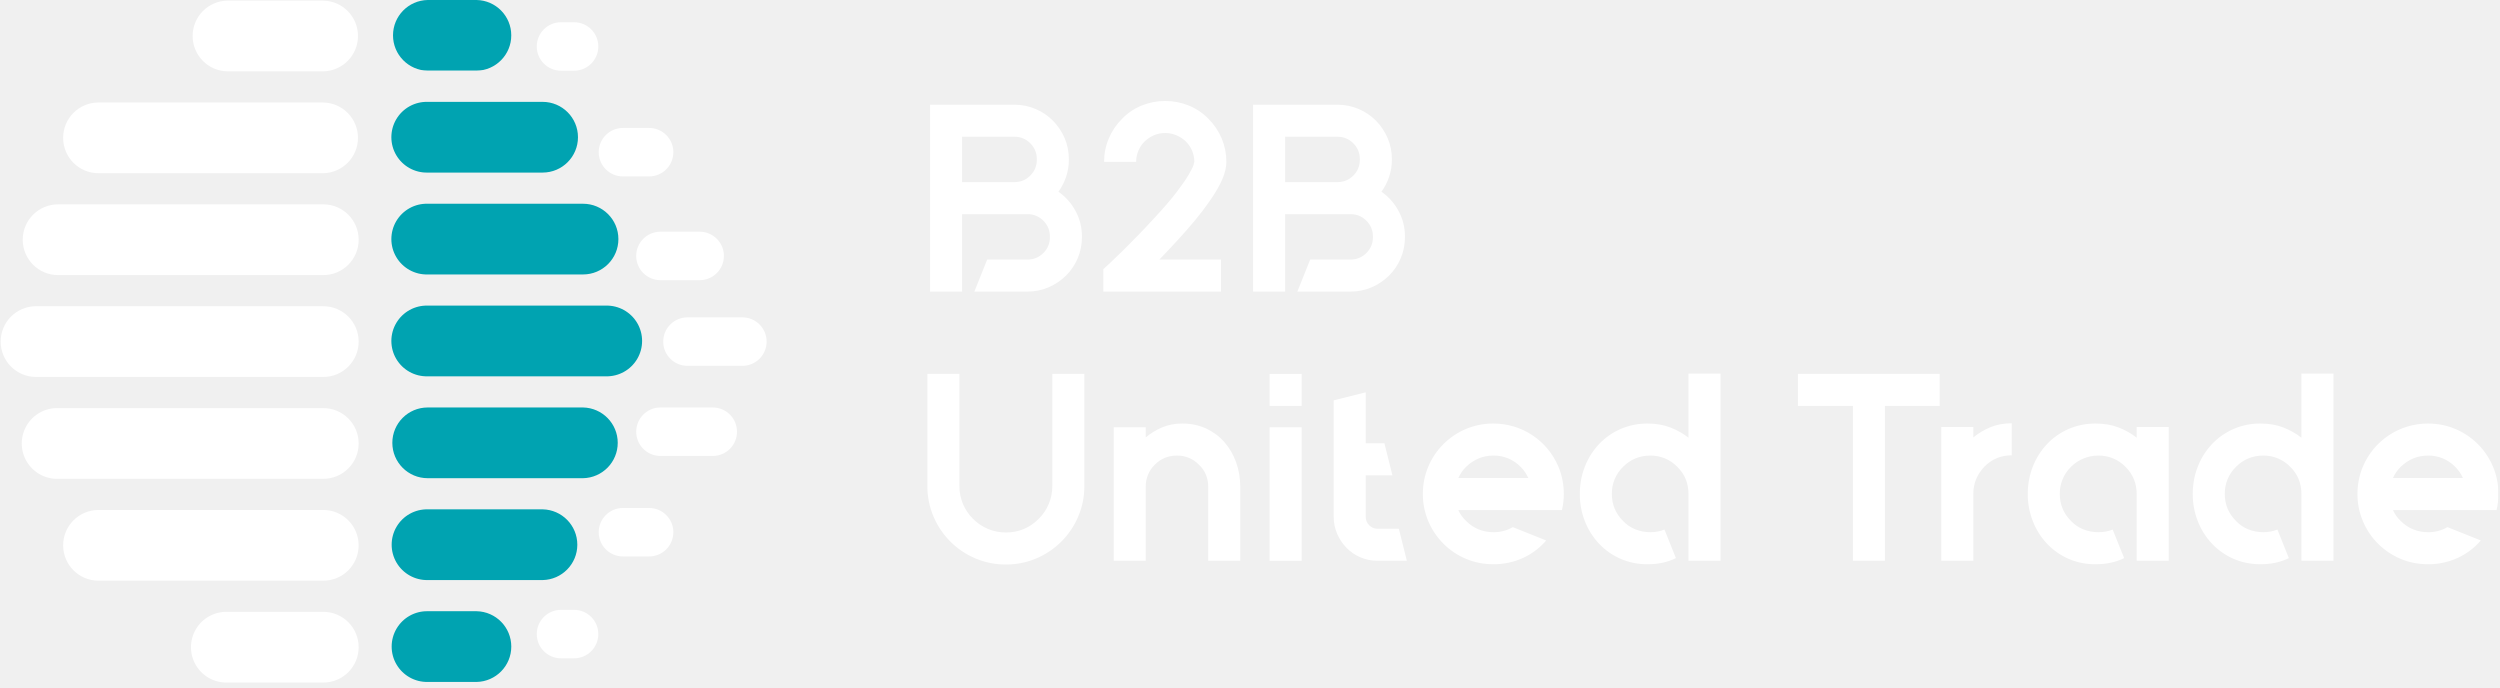
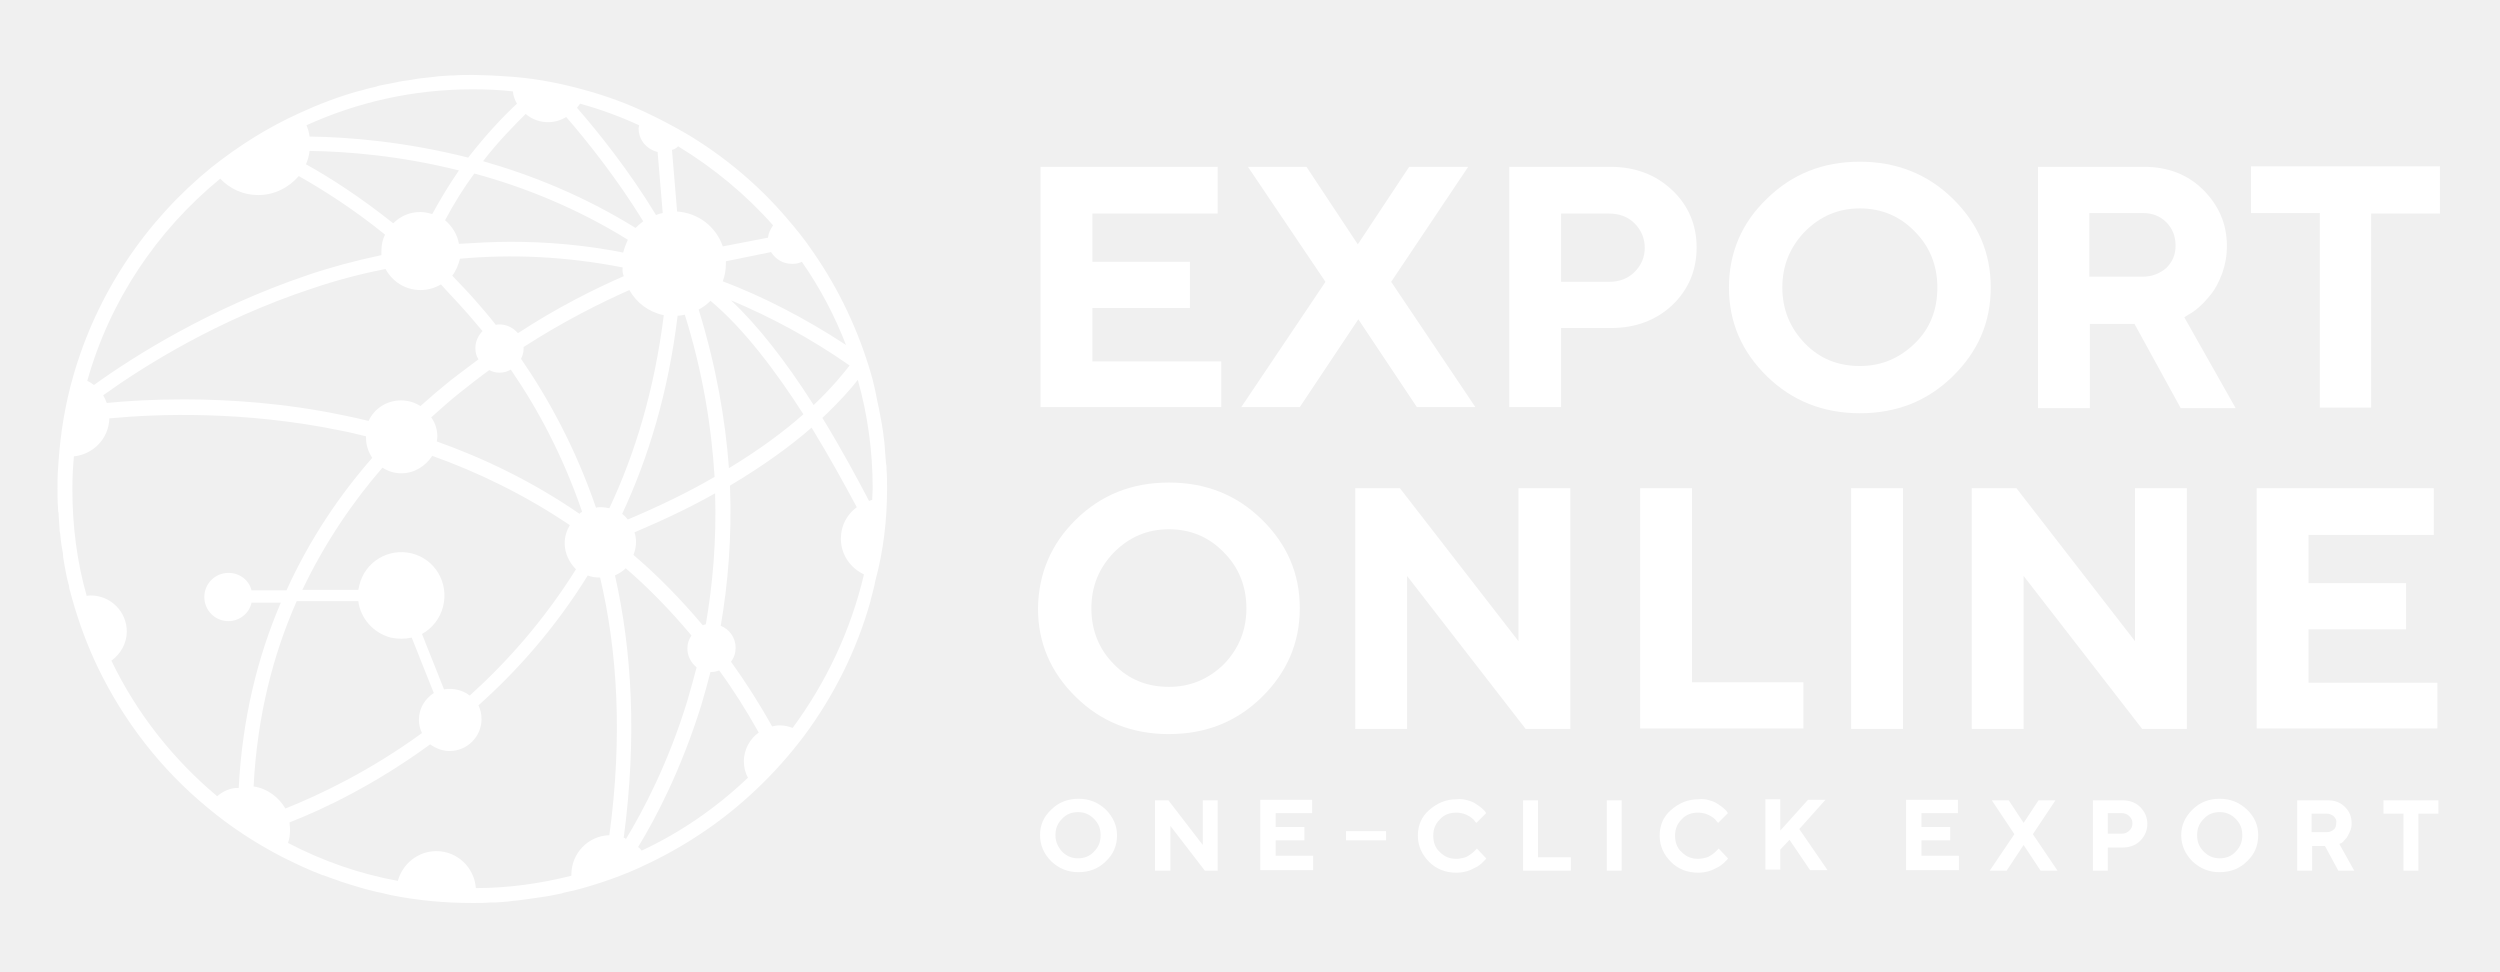
- <svg xmlns="http://www.w3.org/2000/svg" xmlns:xlink="http://www.w3.org/1999/xlink" width="189" height="52">
-   <defs>
-     <path id="a" d="M.66.398h9.043v5.347H.66V.398z" />
-     <path id="c" d="M0 52.602h188.88V1H0z" />
-   </defs>
-   <g transform="translate(0 -1)" fill="none" fill-rule="evenodd">
-     <g transform="translate(29 .602)">
-       <mask id="b" fill="#fff">
-         <use xlink:href="#a" />
-       </mask>
-       <path d="M3.334 5.745H7.03a2.674 2.674 0 0 0 0-5.347H3.334a2.674 2.674 0 0 0 0 5.347" fill="#00A3B1" mask="url(#b)" />
+ <svg xmlns="http://www.w3.org/2000/svg" version="1.1" id="Слой_1" x="0px" y="0px" viewBox="0 0 487 189.2" style="enable-background:new 0 0 487 189.2;" xml:space="preserve">
+   <style type="text/css">
+ 	.st0{fill:#FFFFFF;}
+ </style>
+   <g>
+     <g>
+       <path class="st0" d="M237.9,70.3v9h-35.2V32.5h34.5v9.1h-24.4v9.4h19v9h-19v10.4H237.9z" />
+       <path class="st0" d="M253.2,79.3h-11.4l16.4-24.4l-15.1-22.4h11.4l10,15.1l10-15.1H286L271,54.9l16.4,24.4H276l-11.4-17.1    L253.2,79.3z" />
+       <path class="st0" d="M313.7,32.5c4.8,0,8.8,1.5,12,4.5s4.8,6.8,4.8,11.2c0,4.5-1.6,8.2-4.7,11.2c-3.2,3-7.2,4.5-12,4.5h-9.7v15.4    H294V32.5H313.7z M304.1,41.5v13.4h9.3c2,0,3.7-0.6,5-1.9c1.3-1.3,2-2.9,2-4.7c0-1.9-0.7-3.5-2-4.8c-1.3-1.3-3-1.9-5-1.9H304.1z" />
+       <path class="st0" d="M344.2,38.7c4.9-4.8,10.9-7.2,18.1-7.2c7.1,0,13.2,2.4,18.1,7.2s7.4,10.5,7.4,17.3s-2.5,12.5-7.4,17.3    c-4.9,4.8-10.9,7.2-18.1,7.2c-7.1,0-13.2-2.4-18.1-7.2c-4.9-4.8-7.4-10.5-7.4-17.3S339.3,43.4,344.2,38.7z M351.6,66.9    c2.9,3,6.5,4.4,10.7,4.4c4.2,0,7.7-1.5,10.7-4.4s4.4-6.6,4.4-10.9s-1.5-8-4.4-10.9c-2.9-3-6.5-4.5-10.7-4.5    c-4.2,0-7.7,1.5-10.7,4.5c-2.9,3-4.4,6.6-4.4,10.9S348.7,63.9,351.6,66.9z" />
+       <path class="st0" d="M397,32.5h20.7c4.6,0,8.5,1.5,11.5,4.5s4.6,6.6,4.6,10.9c0,1.9-0.3,3.6-0.9,5.3c-0.6,1.6-1.3,3-2.1,4    c-0.8,1-1.6,1.9-2.4,2.6c-0.8,0.7-1.5,1.2-2.1,1.5l-0.8,0.5l10,17.7h-10.7l-9-16.4h-8.7v16.4H397V32.5z M422,43.3    c-1.2-1.2-2.7-1.8-4.6-1.8h-10.4v12.4h10.4c1.8,0,3.3-0.6,4.6-1.7c1.2-1.2,1.8-2.6,1.8-4.3C423.8,46,423.2,44.5,422,43.3z" />
+       <path class="st0" d="M475.3,32.5v9.1h-13.4v37.8h-10V41.5h-13.4v-9.1H475.3z" />
    </g>
-     <path d="M32.334 14.047h8.688a2.673 2.673 0 1 0 0-5.346h-8.688a2.674 2.674 0 1 0 0 5.346m0 7.702h11.744a2.673 2.673 0 1 0 0-5.346H32.334a2.674 2.674 0 1 0 0 5.346m13.462 2.355H32.334a2.674 2.674 0 1 0 0 5.346h13.462a2.674 2.674 0 1 0 0-5.346m-1.718 7.701H32.334a2.673 2.673 0 1 0 0 5.347h11.744a2.674 2.674 0 0 0 0-5.347m-3.055 7.701h-8.688a2.674 2.674 0 1 0 0 5.347h8.688a2.674 2.674 0 0 0 0-5.347m-4.993 7.702h-3.695a2.674 2.674 0 1 0 0 5.347h3.696a2.674 2.674 0 0 0 0-5.347" fill="#00A3B1" />
-     <path d="M17.185 6.394h7.256a2.674 2.674 0 0 0 0-5.347h-7.256a2.674 2.674 0 0 0 0 5.347m-9.738 7.701H24.44a2.674 2.674 0 0 0 0-5.347H7.447a2.673 2.673 0 0 0 0 5.347m-3.055 7.702h20.049a2.674 2.674 0 0 0 0-5.348H4.392a2.674 2.674 0 0 0 0 5.348m-1.719 7.701h21.768a2.672 2.672 0 0 0 0-5.347H2.673a2.674 2.674 0 0 0 0 5.347m1.719 7.701h20.049a2.673 2.673 0 0 0 0-5.346H4.392a2.674 2.674 0 1 0 0 5.346M7.447 44.9H24.44a2.673 2.673 0 1 0 0-5.346H7.447a2.673 2.673 0 1 0 0 5.346m9.738 7.701h7.256a2.673 2.673 0 0 0 0-5.346h-7.256a2.674 2.674 0 1 0 0 5.346M43.4 2.681h-.988a1.832 1.832 0 1 0 0 3.665h.988a1.832 1.832 0 1 0 0-3.665m5.673 7.992h-1.978a1.832 1.832 0 0 0 0 3.665h1.978a1.832 1.832 0 1 0 0-3.665m3.822 7.843h-2.966a1.832 1.832 0 1 0 0 3.665h2.966a1.832 1.832 0 1 0 0-3.665m3.229 6.476h-4.152a1.832 1.832 0 1 0 0 3.665h4.152a1.832 1.832 0 1 0 0-3.665m-2.24 6.813H49.93a1.832 1.832 0 1 0 0 3.665h3.955a1.832 1.832 0 1 0 0-3.665m-4.812 7.598h-1.978a1.832 1.832 0 0 0 0 3.665h1.978a1.832 1.832 0 1 0 0-3.665M43.4 47.104h-.988a1.832 1.832 0 1 0 0 3.665h.988a1.832 1.832 0 1 0 0-3.665m34.984-34.071c0-.471-.165-.871-.494-1.2a1.636 1.636 0 0 0-1.2-.495h-3.956v3.43h3.955c.47 0 .871-.164 1.201-.494.33-.33.494-.73.494-1.2v-.041zm1.635 2.462c.538.377.97.86 1.292 1.454.322.592.484 1.237.484 1.938v.04c0 .564-.108 1.099-.323 1.604a4.063 4.063 0 0 1-.888 1.312c-.377.37-.814.663-1.312.878a3.974 3.974 0 0 1-1.594.323h-4.017l.97-2.422h3.047c.471 0 .871-.165 1.2-.494.33-.33.495-.731.495-1.201v-.04c0-.472-.165-.872-.495-1.202a1.63 1.63 0 0 0-1.2-.494h-4.944v5.853h-2.422V8.916h6.377c.565 0 1.1.108 1.604.323.505.215.943.512 1.312.888a4.3 4.3 0 0 1 .88 1.31c.213.499.321 1.032.321 1.596v.04c0 .458-.07.892-.212 1.302a4.31 4.31 0 0 1-.575 1.12zm8.961 3.714c-.23.256-.454.498-.676.727-.222.229-.441.458-.656.686h4.662v2.422h-8.9v-1.695l.464-.424 1.049-1.01c.31-.31.66-.662 1.05-1.06.39-.396.793-.823 1.21-1.281.768-.82 1.36-1.507 1.776-2.058.417-.552.724-.995.919-1.332.195-.336.313-.576.353-.716.04-.142.06-.22.06-.233a2.165 2.165 0 0 0-.645-1.544 2.286 2.286 0 0 0-.707-.463 2.136 2.136 0 0 0-.848-.172c-.308 0-.594.057-.857.172a2.333 2.333 0 0 0-.696.463c-.202.196-.36.427-.474.697a2.131 2.131 0 0 0-.172.847H83.47c0-.62.117-1.208.354-1.766a4.608 4.608 0 0 1 .999-1.483 4.32 4.32 0 0 1 1.493-1.01 4.682 4.682 0 0 1 1.775-.342c.619 0 1.212.114 1.777.343a4.336 4.336 0 0 1 1.494 1.009c.43.43.763.925.999 1.483.234.558.352 1.147.352 1.766 0 .404-.104.848-.312 1.332-.21.485-.535 1.043-.98 1.675-.604.875-1.42 1.864-2.441 2.967m13.824-6.176c0-.471-.165-.871-.494-1.2-.33-.33-.73-.495-1.2-.495h-3.956v3.43h3.955c.471 0 .871-.164 1.201-.494.33-.33.494-.73.494-1.2v-.041zm1.635 2.462c.538.377.97.86 1.292 1.454.323.592.484 1.237.484 1.938v.04c0 .564-.108 1.099-.323 1.604a4.047 4.047 0 0 1-.888 1.312 4.28 4.28 0 0 1-1.31.878 3.982 3.982 0 0 1-1.596.323h-4.017l.97-2.422h3.047c.471 0 .871-.165 1.201-.494a1.64 1.64 0 0 0 .494-1.201v-.04c0-.472-.165-.872-.494-1.202-.33-.33-.73-.494-1.2-.494h-4.945v5.853h-2.422V8.916h6.377c.565 0 1.1.108 1.604.323.505.215.943.512 1.313.888.37.377.662.814.878 1.31a4.01 4.01 0 0 1 .322 1.596v.04c0 .458-.07.892-.212 1.302a4.28 4.28 0 0 1-.575 1.12zM81.977 29.266v8.477c0 .821-.155 1.591-.465 2.31a5.964 5.964 0 0 1-1.271 1.888 5.971 5.971 0 0 1-1.887 1.271 5.78 5.78 0 0 1-2.311.464 5.796 5.796 0 0 1-2.311-.464 5.971 5.971 0 0 1-1.887-1.27 5.964 5.964 0 0 1-1.271-1.889 5.77 5.77 0 0 1-.464-2.31v-8.477h2.422v8.477a3.452 3.452 0 0 0 1.029 2.482 3.463 3.463 0 0 0 2.482 1.03c.969 0 1.796-.343 2.483-1.03a3.464 3.464 0 0 0 1.029-2.482v-8.477h2.422zm7.406 3.754c.66 0 1.258.125 1.797.373.537.25 1 .593 1.382 1.03.384.437.68.946.887 1.524.21.578.314 1.197.314 1.856v5.591h-2.422v-5.59c0-.674-.235-1.232-.706-1.676a2.255 2.255 0 0 0-1.655-.686c-.659 0-1.218.228-1.675.686a2.277 2.277 0 0 0-.687 1.675v5.591h-2.422V33.302h2.422v.768c.364-.31.774-.562 1.232-.757a3.873 3.873 0 0 1 1.533-.293" fill="#FFF" />
-     <mask id="d" fill="#fff">
-       <use xlink:href="#c" />
-     </mask>
-     <path d="M95.983 43.395h2.422V33.303h-2.422v10.092zm0-11.706h2.422v-2.422h-2.422v2.422zm10.374 11.705h-2.221a3.263 3.263 0 0 1-2.341-.979 3.498 3.498 0 0 1-.706-1.06 3.208 3.208 0 0 1-.262-1.29v-8.8l2.422-.606v3.854h1.413l.605 2.422h-2.018v3.13c0 .255.087.47.262.644a.853.853 0 0 0 .625.263h1.616l.605 2.422zm6.539-7.952c-.781 0-1.467.282-2.06.848a2.768 2.768 0 0 0-.585.847h5.289a2.782 2.782 0 0 0-.585-.847 2.802 2.802 0 0 0-2.06-.848zm2.644 4.117h-5.29c.136.31.332.585.587.827.283.284.599.495.949.636.349.142.719.212 1.11.212a2.83 2.83 0 0 0 1.473-.383l2.522 1.009a5.073 5.073 0 0 1-1.755 1.322 5.29 5.29 0 0 1-2.24.474c-.74 0-1.434-.138-2.08-.413a5.324 5.324 0 0 1-2.835-2.836 5.201 5.201 0 0 1-.413-2.059c0-.74.138-1.432.413-2.079a5.335 5.335 0 0 1 2.836-2.835 5.25 5.25 0 0 1 2.079-.414 5.31 5.31 0 0 1 4.914 3.249c.275.647.413 1.339.413 2.079 0 .431-.047.834-.14 1.211h-2.543zm14.53-10.313v14.148h-2.421v-5.045c0-.821-.283-1.507-.848-2.06a2.78 2.78 0 0 0-2.04-.847c-.805 0-1.492.283-2.057.848a2.803 2.803 0 0 0-.848 2.059c0 .793.283 1.473.848 2.038.269.283.582.495.938.635a3 3 0 0 0 1.12.212c.39 0 .747-.066 1.07-.201l.868 2.159c-.618.31-1.331.464-2.14.464a4.957 4.957 0 0 1-3.674-1.554 5.268 5.268 0 0 1-1.068-1.695 5.53 5.53 0 0 1-.383-2.058c0-.741.127-1.433.383-2.08a5.278 5.278 0 0 1 1.069-1.695c.458-.484 1-.864 1.625-1.14a5.039 5.039 0 0 1 2.049-.414c.646 0 1.224.1 1.736.303.51.202.96.458 1.352.767v-4.844h2.422zm16.57 2.442h-4.138v11.706h-2.422V31.688h-4.157v-2.422h10.717zm3.824 1.614c.478-.2 1.02-.303 1.625-.303v2.422c-.808 0-1.494.283-2.059.848-.565.593-.847 1.28-.847 2.058v5.067h-2.422V33.282h2.422v.788c.376-.31.803-.566 1.281-.768m13.492-.019v10.11h-2.422v-5.045c0-.807-.282-1.493-.849-2.058a2.797 2.797 0 0 0-2.058-.848c-.39 0-.764.074-1.12.223a2.86 2.86 0 0 0-.939.625 2.805 2.805 0 0 0-.847 2.058c0 .794.284 1.474.847 2.039.27.283.582.495.94.635.355.142.73.212 1.12.212.404 0 .767-.066 1.09-.201l.868 2.159c-.62.31-1.34.464-2.16.464a4.957 4.957 0 0 1-3.674-1.554 5.25 5.25 0 0 1-1.068-1.695 5.532 5.532 0 0 1-.385-2.06c0-.74.129-1.431.385-2.078a5.261 5.261 0 0 1 1.069-1.695c.458-.484 1-.864 1.625-1.14a5.035 5.035 0 0 1 2.049-.414c.659 0 1.244.1 1.756.303.51.202.96.458 1.35.767v-.807h2.423zm12.453-4.037v14.148h-2.422v-5.045c0-.821-.283-1.507-.848-2.06a2.78 2.78 0 0 0-2.04-.847c-.805 0-1.492.283-2.057.848a2.803 2.803 0 0 0-.848 2.059c0 .793.283 1.473.848 2.038.269.283.582.495.938.635a3 3 0 0 0 1.12.212c.39 0 .747-.066 1.07-.201l.868 2.159c-.618.31-1.332.464-2.14.464-.74 0-1.422-.138-2.048-.413a4.946 4.946 0 0 1-1.625-1.141 5.25 5.25 0 0 1-1.07-1.695 5.53 5.53 0 0 1-.383-2.058c0-.741.128-1.433.384-2.08a5.261 5.261 0 0 1 1.069-1.695 4.973 4.973 0 0 1 3.674-1.554c.646 0 1.224.1 1.736.303.51.202.96.458 1.352.767v-4.844h2.422zm7.143 6.196c-.78 0-1.466.282-2.059.848a2.764 2.764 0 0 0-.585.847h5.29a2.768 2.768 0 0 0-.587-.847 2.8 2.8 0 0 0-2.059-.848zm2.645 4.117h-5.289c.134.31.331.585.585.827.284.284.6.495.95.636.35.142.72.212 1.11.212a2.83 2.83 0 0 0 1.473-.383l2.522 1.009a5.077 5.077 0 0 1-1.756 1.322 5.283 5.283 0 0 1-2.24.474c-.74 0-1.433-.138-2.078-.413a5.313 5.313 0 0 1-2.836-2.836 5.202 5.202 0 0 1-.414-2.059c0-.74.14-1.432.414-2.079a5.318 5.318 0 0 1 4.914-3.249c.74 0 1.434.139 2.08.414a5.321 5.321 0 0 1 2.835 2.835c.275.647.413 1.339.413 2.079 0 .431-.047.834-.14 1.211h-2.543z" fill="#FFF" mask="url(#d)" />
+     <g>
+       <g>
+         <path class="st0" d="M204.8,157.7c1.4-1.4,3.2-2.1,5.3-2.1c2.1,0,3.8,0.7,5.3,2.1c1.4,1.4,2.2,3.1,2.2,5c0,2-0.7,3.7-2.2,5.1     c-1.4,1.4-3.2,2.1-5.3,2.1c-2.1,0-3.8-0.7-5.3-2.1c-1.4-1.4-2.2-3.1-2.2-5.1C202.6,160.7,203.3,159.1,204.8,157.7z M206.9,165.9     c0.9,0.9,1.9,1.3,3.1,1.3c1.2,0,2.3-0.4,3.1-1.3c0.9-0.9,1.3-1.9,1.3-3.2s-0.4-2.3-1.3-3.2c-0.9-0.9-1.9-1.3-3.1-1.3     c-1.2,0-2.3,0.4-3.1,1.3c-0.9,0.9-1.3,1.9-1.3,3.2S206.1,165,206.9,165.9z" />
+         <path class="st0" d="M237.2,155.9v13.7h-2.5l-6.7-8.7v8.7H225v-13.7h2.6l6.7,8.7v-8.7H237.2z" />
+         <path class="st0" d="M255.8,166.9v2.6h-10.3v-13.7h10.1v2.6h-7.1v2.7h5.6v2.6h-5.6v3H255.8z" />
+         <path class="st0" d="M270,163.7h-7.8v-1.8h7.8V163.7z" />
+         <path class="st0" d="M285.9,155.9c0.7,0.2,1.2,0.4,1.6,0.7c0.4,0.3,0.8,0.5,1.1,0.8c0.3,0.3,0.6,0.5,0.7,0.7l0.2,0.3l-1.9,1.9     c0,0-0.1-0.1-0.2-0.2s-0.2-0.3-0.4-0.5c-0.2-0.2-0.5-0.4-0.8-0.6c-0.3-0.2-0.6-0.3-1.1-0.5c-0.4-0.1-0.9-0.2-1.4-0.2     c-1.3,0-2.4,0.4-3.2,1.3c-0.9,0.9-1.3,1.9-1.3,3.2c0,1.3,0.4,2.4,1.3,3.2c0.9,0.9,1.9,1.3,3.2,1.3c0.5,0,1-0.1,1.4-0.2     c0.5-0.1,0.8-0.3,1.1-0.5c0.3-0.2,0.6-0.4,0.8-0.6c0.2-0.2,0.4-0.4,0.5-0.5l0.2-0.2l1.8,1.9c0,0.1-0.1,0.2-0.2,0.3     c-0.1,0.1-0.3,0.3-0.7,0.7c-0.4,0.3-0.7,0.6-1.2,0.8c-0.4,0.2-0.9,0.5-1.6,0.7c-0.7,0.2-1.4,0.3-2.1,0.3c-2.1,0-3.9-0.7-5.3-2.1     c-1.4-1.4-2.2-3.1-2.2-5.1c0-2,0.7-3.7,2.2-5s3.2-2.1,5.3-2.1C284.5,155.6,285.2,155.7,285.9,155.9z" />
+         <path class="st0" d="M296.7,169.6v-13.7h2.9v11.1h6.4v2.6H296.7z" />
+         <path class="st0" d="M313,155.9h2.9v13.7H313V155.9z" />
+         <path class="st0" d="M333,155.9c0.7,0.2,1.2,0.4,1.6,0.7c0.4,0.3,0.8,0.5,1.1,0.8c0.3,0.3,0.6,0.5,0.7,0.7l0.2,0.3l-1.9,1.9     c0,0-0.1-0.1-0.2-0.2s-0.2-0.3-0.4-0.5c-0.2-0.2-0.5-0.4-0.8-0.6c-0.3-0.2-0.6-0.3-1.1-0.5c-0.4-0.1-0.9-0.2-1.4-0.2     c-1.3,0-2.4,0.4-3.2,1.3c-0.9,0.9-1.3,1.9-1.3,3.2c0,1.3,0.4,2.4,1.3,3.2c0.9,0.9,1.9,1.3,3.2,1.3c0.5,0,1-0.1,1.4-0.2     c0.5-0.1,0.8-0.3,1.1-0.5c0.3-0.2,0.6-0.4,0.8-0.6c0.2-0.2,0.4-0.4,0.5-0.5l0.2-0.2l1.8,1.9c0,0.1-0.1,0.2-0.2,0.3     c-0.1,0.1-0.3,0.3-0.7,0.7c-0.4,0.3-0.7,0.6-1.2,0.8c-0.4,0.2-0.9,0.5-1.6,0.7c-0.7,0.2-1.4,0.3-2.1,0.3c-2.1,0-3.9-0.7-5.3-2.1     c-1.4-1.4-2.2-3.1-2.2-5.1c0-2,0.7-3.7,2.2-5s3.2-2.1,5.3-2.1C331.7,155.6,332.4,155.7,333,155.9z" />
+         <path class="st0" d="M346.8,161.8l5.4-6h3.4l-5.1,5.7l5.5,8h-3.4l-4-5.9l-1.8,1.9v3.9h-2.9v-13.7h2.9V161.8z" />
+         <path class="st0" d="M381.6,166.9v2.6h-10.3v-13.7h10.1v2.6h-7.1v2.7h5.6v2.6h-5.6v3H381.6z" />
+         <path class="st0" d="M390.9,169.6h-3.3l4.8-7.1l-4.4-6.6h3.3l2.9,4.4l2.9-4.4h3.3l-4.4,6.6l4.8,7.1h-3.3l-3.3-5L390.9,169.6z" />
+         <path class="st0" d="M413.4,155.9c1.4,0,2.6,0.4,3.5,1.3c0.9,0.9,1.4,2,1.4,3.3s-0.5,2.4-1.4,3.3c-0.9,0.9-2.1,1.3-3.5,1.3h-2.8     v4.5h-2.9v-13.7H413.4z M410.6,158.5v3.9h2.7c0.6,0,1.1-0.2,1.5-0.6c0.4-0.4,0.6-0.8,0.6-1.4s-0.2-1-0.6-1.4     c-0.4-0.4-0.9-0.6-1.5-0.6H410.6z" />
+         <path class="st0" d="M427.1,157.7c1.4-1.4,3.2-2.1,5.3-2.1s3.8,0.7,5.3,2.1s2.2,3.1,2.2,5c0,2-0.7,3.7-2.2,5.1     c-1.4,1.4-3.2,2.1-5.3,2.1s-3.8-0.7-5.3-2.1c-1.4-1.4-2.2-3.1-2.2-5.1C424.9,160.7,425.7,159.1,427.1,157.7z M429.3,165.9     c0.9,0.9,1.9,1.3,3.1,1.3c1.2,0,2.3-0.4,3.1-1.3c0.9-0.9,1.3-1.9,1.3-3.2s-0.4-2.3-1.3-3.2c-0.9-0.9-1.9-1.3-3.1-1.3     c-1.2,0-2.3,0.4-3.1,1.3c-0.9,0.9-1.3,1.9-1.3,3.2S428.4,165,429.3,165.9z" />
+         <path class="st0" d="M447.3,155.9h6.1c1.4,0,2.5,0.4,3.4,1.3c0.9,0.9,1.3,1.9,1.3,3.2c0,0.5-0.1,1.1-0.3,1.5s-0.4,0.9-0.6,1.2     c-0.2,0.3-0.5,0.5-0.7,0.8c-0.2,0.2-0.4,0.4-0.6,0.4l-0.2,0.1l2.9,5.2h-3.1l-2.6-4.8h-2.5v4.8h-2.9V155.9z M454.6,159     c-0.4-0.3-0.8-0.5-1.3-0.5h-3v3.6h3c0.5,0,1-0.2,1.3-0.5c0.4-0.3,0.5-0.8,0.5-1.3C455.2,159.8,455,159.4,454.6,159z" />
+         <path class="st0" d="M475,155.9v2.6h-3.9v11.1h-2.9v-11.1h-3.9v-2.6H475z" />
+       </g>
+     </g>
+     <path class="st0" d="M172.8,95.2c0-1.2,0-2.5-0.1-3.7c0-0.4,0-0.8-0.1-1.2c-0.1-0.8-0.1-1.7-0.2-2.5c0-0.5-0.1-0.9-0.1-1.4   c-0.1-0.8-0.2-1.6-0.3-2.4c-0.1-0.4-0.1-0.8-0.2-1.3c-0.2-1.1-0.4-2.2-0.6-3.2c-0.1-0.6-0.3-1.2-0.4-1.9c-0.1-0.5-0.2-1-0.3-1.5   c-0.2-0.7-0.3-1.4-0.5-2.1c-0.1-0.4-0.2-0.7-0.3-1.1c-2.5-8.6-6.3-16.6-11.3-23.8c0,0,0,0,0,0c-1.6-2.4-3.4-4.6-5.3-6.8   c0,0,0,0,0,0c-5.5-6.4-12.1-11.9-19.3-16.2c0,0,0,0,0,0c-2.6-1.5-5.2-2.9-8-4.2c0,0,0,0,0,0c-3.6-1.7-7.4-3.1-11.3-4.2   c-4.6-1.3-9.3-2.3-14.2-2.7c0,0,0,0,0,0c-0.4,0-0.8-0.1-1.3-0.1c-0.5,0-1.1-0.1-1.6-0.1c-0.6,0-1.1-0.1-1.7-0.1   c-1.1,0-2.2-0.1-3.4-0.1c-0.1,0-0.1,0-0.2,0c-0.1,0-0.1,0-0.2,0c-1.2,0-2.4,0-3.6,0.1c-0.2,0-0.4,0-0.6,0c-1.1,0.1-2.2,0.1-3.4,0.3   c-0.3,0-0.6,0.1-0.9,0.1c-1,0.1-2,0.2-3,0.4c-0.4,0.1-0.8,0.1-1.3,0.2c-0.9,0.1-1.8,0.3-2.7,0.5c-0.5,0.1-1.1,0.2-1.6,0.3   c-0.5,0.1-1.1,0.2-1.6,0.4c-0.9,0.2-1.8,0.4-2.7,0.7c-0.2,0-0.3,0.1-0.5,0.1c-4,1.1-7.9,2.6-11.6,4.3c0,0,0,0,0,0   c-6.2,2.8-11.9,6.4-17.2,10.6c0,0,0,0,0,0c-12.8,10.4-22.4,24.6-27,40.9c0,0,0,0,0,0c-1.5,5.3-2.4,10.7-2.8,16.4   c0,0.5-0.1,1.1-0.1,1.6c-0.1,1.2-0.1,2.5-0.1,3.7c0,0,0,0,0,0c0,1.2,0,2.4,0.1,3.7c0,0.3,0,0.7,0.1,1c0.1,1,0.1,2,0.2,3   c0,0.3,0,0.6,0.1,0.9c0.1,1,0.2,2.1,0.4,3.1c0.1,0.5,0.2,1,0.2,1.6c0.1,0.6,0.2,1.2,0.3,1.8c0.2,1.1,0.4,2.2,0.7,3.3   c0.1,0.3,0.2,0.7,0.2,1c0.2,0.7,0.4,1.5,0.6,2.2c1.3,4.6,2.9,8.9,4.9,13.1c0,0,0,0,0,0c5.1,10.6,12.4,20,21.4,27.4c0,0,0,0,0,0   c4.4,3.7,9.3,6.9,14.5,9.6c0,0,0,0,0,0c2.6,1.3,5.3,2.6,8,3.6c0,0,0.1,0,0.1,0c0.8,0.3,1.6,0.6,2.5,0.9c0.3,0.1,0.6,0.2,0.8,0.3   c0.7,0.2,1.5,0.5,2.2,0.7c0.9,0.3,1.8,0.5,2.7,0.8c0.5,0.1,1.1,0.3,1.6,0.4c0.7,0.2,1.5,0.3,2.2,0.5c0.4,0.1,0.9,0.2,1.3,0.3   c5,1,10.2,1.5,15.6,1.5c0.2,0,0.4,0,0.5,0c1,0,2.1,0,3.1-0.1c0.3,0,0.6,0,1,0c1.1-0.1,2.2-0.1,3.3-0.3c0.4,0,0.8-0.1,1.1-0.1   c0.7-0.1,1.5-0.2,2.2-0.3c0.7-0.1,1.4-0.2,2.1-0.3c0.7-0.1,1.3-0.2,1.9-0.3c0.7-0.1,1.4-0.3,2-0.4c0.2,0,0.4-0.1,0.7-0.2   c0.6-0.1,1.2-0.3,1.9-0.4c0,0,0,0,0,0c5-1.3,9.9-3,14.4-5.2c0,0,0,0,0,0c7.8-3.7,15-8.6,21.2-14.5c0,0,0,0,0,0   c3.4-3.2,6.5-6.7,9.3-10.4c0,0,0,0,0,0c5.8-7.8,10.3-16.7,13-26.4c0,0,0-0.1,0-0.1c0.3-1.2,0.7-2.5,0.9-3.7   C172.1,107.3,172.8,101.3,172.8,95.2C172.8,95.2,172.8,95.2,172.8,95.2z M80.2,107.8c-4.5-1.1-9.1,1.6-10.2,6.2   c-0.1,0.3-0.1,0.6-0.2,0.9l-10.9,0c4.4-9.2,9.8-17.1,15.6-23.8c1.1,0.7,2.3,1.1,3.7,1.1c2.5,0,4.7-1.4,6-3.4   c8.7,3.1,17.9,7.5,26.8,13.5c-0.6,1-1,2.2-1,3.5c0,2,0.9,3.8,2.2,5.1c-6.4,10.2-13.7,18.3-20.7,24.6c-1-0.8-2.4-1.3-3.8-1.3   c-0.4,0-0.8,0-1.2,0.1l-4.3-10.8c2-1.1,3.5-3,4.1-5.3C87.5,113.5,84.7,108.9,80.2,107.8z M121.4,49.2c-7.6-1.5-14.9-2.1-21.9-2.1   c-3.4,0-6.8,0.2-10.1,0.4c-0.3-1.8-1.3-3.4-2.7-4.6c1.8-3.4,3.7-6.4,5.7-9.1c9.6,2.6,19.9,6.7,29.9,12.9   C121.9,47.6,121.6,48.4,121.4,49.2z M121.5,53.8c-5.5,2.4-12.8,6-20.6,11.1c-0.9-1-2.1-1.7-3.6-1.7c-0.2,0-0.5,0-0.7,0.1   c-1.4-1.8-2.8-3.4-4.2-5c-1.4-1.6-2.9-3.1-4.3-4.6c0.7-0.9,1.2-2.1,1.5-3.3c9.9-0.9,20.5-0.5,31.7,1.7   C121.2,52.7,121.3,53.2,121.5,53.8z M90.2,60.1c1.3,1.4,2.5,2.9,3.8,4.4c-0.8,0.8-1.4,2-1.4,3.3c0,0.8,0.2,1.6,0.6,2.2   c-1.7,1.3-3.5,2.6-5.3,4c-2,1.6-4,3.3-6,5.1c-1.1-0.7-2.4-1.1-3.8-1.1c-2.8,0-5.2,1.6-6.3,4c-1.7-0.4-3.3-0.8-4.9-1.1   c-11.5-2.4-22.3-3.1-31.1-3.1c-6,0-11.1,0.3-15,0.7c-0.2-0.5-0.4-1-0.7-1.5c7.8-5.6,22.2-14.7,40.7-20.8c4.4-1.5,9.2-2.8,14.3-3.8   c1.3,2.4,3.8,4.1,6.8,4.1c1.5,0,2.8-0.4,4-1.1C87.3,57,88.8,58.5,90.2,60.1z M85.1,86c0-0.3,0.1-0.6,0.1-0.9c0-1.4-0.4-2.7-1.2-3.8   c1.9-1.7,3.8-3.4,5.7-4.9c1.9-1.5,3.8-3,5.6-4.3c0.6,0.3,1.3,0.5,2,0.5c0.8,0,1.5-0.2,2.2-0.6c5.3,7.7,10.2,16.9,13.9,27.7   c-0.2,0.1-0.4,0.2-0.5,0.4C103.6,93.7,94.1,89.2,85.1,86z M101.5,69.9c0.3-0.6,0.5-1.3,0.5-2c0-0.1,0-0.2,0-0.3   c7.9-5.1,15.2-8.7,20.6-11.1c1.4,2.5,3.8,4.3,6.7,4.9c-1.8,14.5-5.6,27-10.6,37.6c-0.5-0.1-1.1-0.2-1.7-0.2c-0.3,0-0.6,0-0.9,0.1   C112.2,87.5,107,77.9,101.5,69.9z M132,61.5c0.5,0,1-0.1,1.4-0.2c3.5,11.2,5.2,21.8,5.8,31.6c-4.8,2.8-10.5,5.6-16.9,8.3   c-0.3-0.4-0.7-0.8-1.1-1.1C126.3,89.2,130.2,76.4,132,61.5z M123.6,103.7c5.9-2.5,11.1-5,15.7-7.6c0.3,9.4-0.5,17.9-1.8,25.5   c-0.2,0.1-0.4,0.1-0.6,0.2c-4.3-5.1-8.8-9.7-13.5-13.7c0.3-0.8,0.5-1.6,0.5-2.5C123.9,105,123.8,104.3,123.6,103.7z M136.1,60.3   c0.8-0.4,1.6-1,2.3-1.7c6.4,5.3,12.8,13.8,18.1,22.1c-3.6,3.2-8.4,6.8-14.5,10.5C141.3,81.7,139.5,71.3,136.1,60.3z M142.4,58.5   c7.6,3.2,15.4,7.3,23.1,12.7c-1.1,1.4-3.3,4.2-7,7.7C152.9,70.1,147.5,63.3,142.4,58.5z M154.3,51.4c0.7,0,1.3-0.1,1.9-0.4   c3.5,5,6.4,10.5,8.6,16.2c-8.1-5.3-16.1-9.4-24-12.4c0.4-1.1,0.6-2.2,0.6-3.4c0-0.2,0-0.4,0-0.5l8.8-1.8   C151.1,50.5,152.5,51.4,154.3,51.4z M132.1,28.5c6.9,4.2,13.2,9.4,18.5,15.4c-0.5,0.7-0.9,1.5-1,2.4l-8.8,1.7   c-1.3-3.8-4.7-6.5-8.9-6.8l-1-12C131.4,29.1,131.8,28.8,132.1,28.5z M113,20.2c4,1.1,7.8,2.5,11.5,4.2c0,0.2-0.1,0.4-0.1,0.6   c0,2.3,1.6,4.1,3.7,4.6l1,11.9c-0.5,0.1-0.9,0.2-1.3,0.4c-5.2-8.6-11.3-16.2-15.4-20.9C112.6,20.7,112.8,20.5,113,20.2z    M106.8,23.8c1.3,0,2.5-0.4,3.5-1c4,4.6,9.9,12,15,20.3c-0.5,0.4-1,0.8-1.5,1.3c-10-6.2-20.2-10.3-29.7-13c3-3.9,6-6.9,8.3-9.2   C103.7,23.3,105.2,23.8,106.8,23.8z M92,17.4c2.7,0,5.3,0.1,7.9,0.4c0.1,0.9,0.4,1.7,0.8,2.4c-2.7,2.5-6,6-9.5,10.5   c-12.3-3.1-23.2-4-30.9-4.1c-0.1-0.8-0.3-1.5-0.6-2.2C69.6,19.9,80.5,17.4,92,17.4z M60.3,29.4c7.2,0.1,17.5,0.9,29.1,3.8   c-1.8,2.6-3.5,5.4-5.2,8.5c-0.7-0.2-1.5-0.4-2.3-0.4c-2.1,0-3.9,0.8-5.3,2.2c-6.4-5.1-12.3-8.9-17-11.5   C60,31.1,60.2,30.3,60.3,29.4z M42.9,34.8c1.9,2,4.5,3.2,7.4,3.2c3.2,0,6-1.5,7.9-3.7c4.6,2.6,10.5,6.3,16.8,11.4   c-0.5,1-0.7,2.1-0.7,3.2c0,0.3,0,0.6,0,0.8c-5.2,1.1-10,2.4-14.4,3.9C41,60,26.2,69.3,18.3,75c-0.4-0.3-0.8-0.6-1.3-0.8   C21.4,58.5,30.6,44.9,42.9,34.8z M42.3,155.1c-8.6-7.2-15.7-16.2-20.6-26.4c1.8-1.3,3-3.4,3-5.7c0-3.8-3.1-7-7-7   c-0.3,0-0.6,0-0.8,0.1c-1.9-6.6-2.8-13.6-2.8-20.8c0-2.2,0.1-4.3,0.3-6.4c3.8-0.4,6.8-3.5,6.9-7.4c9.5-0.9,26.3-1.5,45.2,2.4   c1.6,0.3,3.2,0.7,4.8,1.1c0,0.1,0,0.2,0,0.3c0,1.5,0.5,2.8,1.2,3.9c-6.3,7.2-12.1,15.7-16.7,25.8l-6.8,0c-0.5-2-2.3-3.4-4.5-3.4   c-2.6,0-4.7,2.1-4.7,4.7c0,2.6,2.1,4.7,4.7,4.7c2.2,0,4.1-1.6,4.5-3.6l5.7,0c-4.5,10.5-7.5,22.5-8.2,36.1   C45,153.4,43.5,154.1,42.3,155.1z M49.4,153.2c0.7-13.7,3.8-25.7,8.4-36.1l12,0c0.4,3.3,2.9,6.2,6.3,7.1c1.4,0.3,2.8,0.3,4.1,0   l4.3,10.8c-1.7,1.1-2.9,3-2.9,5.2c0,0.9,0.2,1.8,0.6,2.6c-10.3,7.5-20.1,12.1-26.6,14.7C54.3,155.3,52.1,153.6,49.4,153.2z    M118.7,162.7c-4.1,0.1-7.4,3.5-7.4,7.7c0,0.1,0,0.1,0,0.2c-6,1.5-12.2,2.4-18.6,2.4c-0.3-4-3.6-7.2-7.7-7.2   c-3.6,0-6.6,2.5-7.5,5.8c-7.6-1.4-14.7-3.9-21.4-7.4c0.3-0.8,0.4-1.7,0.4-2.6c0-0.5-0.1-1-0.1-1.4c6.7-2.6,16.7-7.4,27.4-15.2   c1.1,0.8,2.4,1.3,3.8,1.3c3.4,0,6.2-2.8,6.2-6.2c0-1-0.2-1.9-0.6-2.7c7.2-6.4,14.8-14.8,21.3-25.3c0.7,0.3,1.5,0.4,2.3,0.4   c0,0,0.1,0,0.1,0C120.3,126.9,121.3,143.6,118.7,162.7z M121.5,163.2c2.6-19.5,1.6-36.5-1.7-51.1c0.8-0.4,1.5-0.8,2.1-1.4   c4.4,3.8,8.7,8.2,12.8,13.1c-0.5,0.7-0.8,1.6-0.8,2.5c0,1.5,0.7,2.8,1.8,3.7c-0.6,2.3-1.2,4.4-1.8,6.5c-3.7,12.1-8.6,21.4-12,27   C121.9,163.3,121.7,163.2,121.5,163.2z M144.9,148.3c0,1.2,0.3,2.3,0.8,3.2c-6.1,5.8-13,10.6-20.7,14.2c-0.2-0.3-0.4-0.5-0.7-0.7   c3.5-5.7,8.4-15.1,12.3-27.6c0.6-2,1.2-4.2,1.8-6.5c0.1,0,0.1,0,0.2,0c0.5,0,1-0.1,1.5-0.3c2.7,3.7,5.3,7.8,7.7,12.1   C146.1,143.9,144.9,146,144.9,148.3z M154.4,141.8c-0.8-0.3-1.6-0.5-2.5-0.5c-0.5,0-1,0.1-1.5,0.2c-2.5-4.5-5.2-8.7-8-12.6   c0.6-0.8,0.9-1.7,0.9-2.7c0-2-1.2-3.6-2.9-4.3c1.4-8.1,2.2-17.3,1.8-27.3c6.7-4,11.9-7.8,15.9-11.3c3.6,5.9,6.6,11.4,8.8,15.5   c-1.9,1.4-3.1,3.6-3.1,6.1c0,3.1,1.8,5.7,4.5,7C165.7,122.9,160.9,133,154.4,141.8z M169.9,97.4c-0.2,0-0.4,0.1-0.6,0.2   c-2.2-4.2-5.2-9.8-8.8-15.7c-0.1-0.2-0.2-0.3-0.3-0.5c3.3-3.1,5.5-5.6,6.9-7.4c1.9,6.7,2.9,13.8,2.9,21.2   C170,95.9,169.9,96.7,169.9,97.4z" />
+     <g>
+       <path class="st0" d="M209.6,101.2c4.9-4.8,10.9-7.2,18.1-7.2s13.2,2.4,18.1,7.2c4.9,4.8,7.4,10.5,7.4,17.3    c0,6.7-2.5,12.5-7.4,17.3c-4.9,4.8-10.9,7.2-18.1,7.2s-13.2-2.4-18.1-7.2c-4.9-4.8-7.4-10.5-7.4-17.3    C202.3,111.8,204.7,106,209.6,101.2z M217,129.4c2.9,3,6.5,4.4,10.7,4.4c4.2,0,7.7-1.5,10.7-4.4c2.9-3,4.4-6.6,4.4-10.9    s-1.5-8-4.4-10.9c-2.9-3-6.5-4.5-10.7-4.5c-4.2,0-7.7,1.5-10.7,4.5c-2.9,3-4.4,6.6-4.4,10.9S214.1,126.5,217,129.4z" />
+       <path class="st0" d="M305.9,95.1v46.9h-8.7l-23.1-29.8v29.8h-10.1V95.1h8.7l23.1,29.8V95.1H305.9z" />
+       <path class="st0" d="M319.5,141.9V95.1h10.1v37.8h21.7v9H319.5z" />
+       <path class="st0" d="M360.6,95.1h10.1v46.9h-10.1V95.1z" />
+       <path class="st0" d="M426,95.1v46.9h-8.7l-23.1-29.8v29.8h-10.1V95.1h8.7l23.1,29.8V95.1H426z" />
+       <path class="st0" d="M474.8,132.9v9h-35.2V95.1h34.5v9.1h-24.4v9.4h19v9h-19v10.4H474.8z" />
+     </g>
  </g>
</svg>
